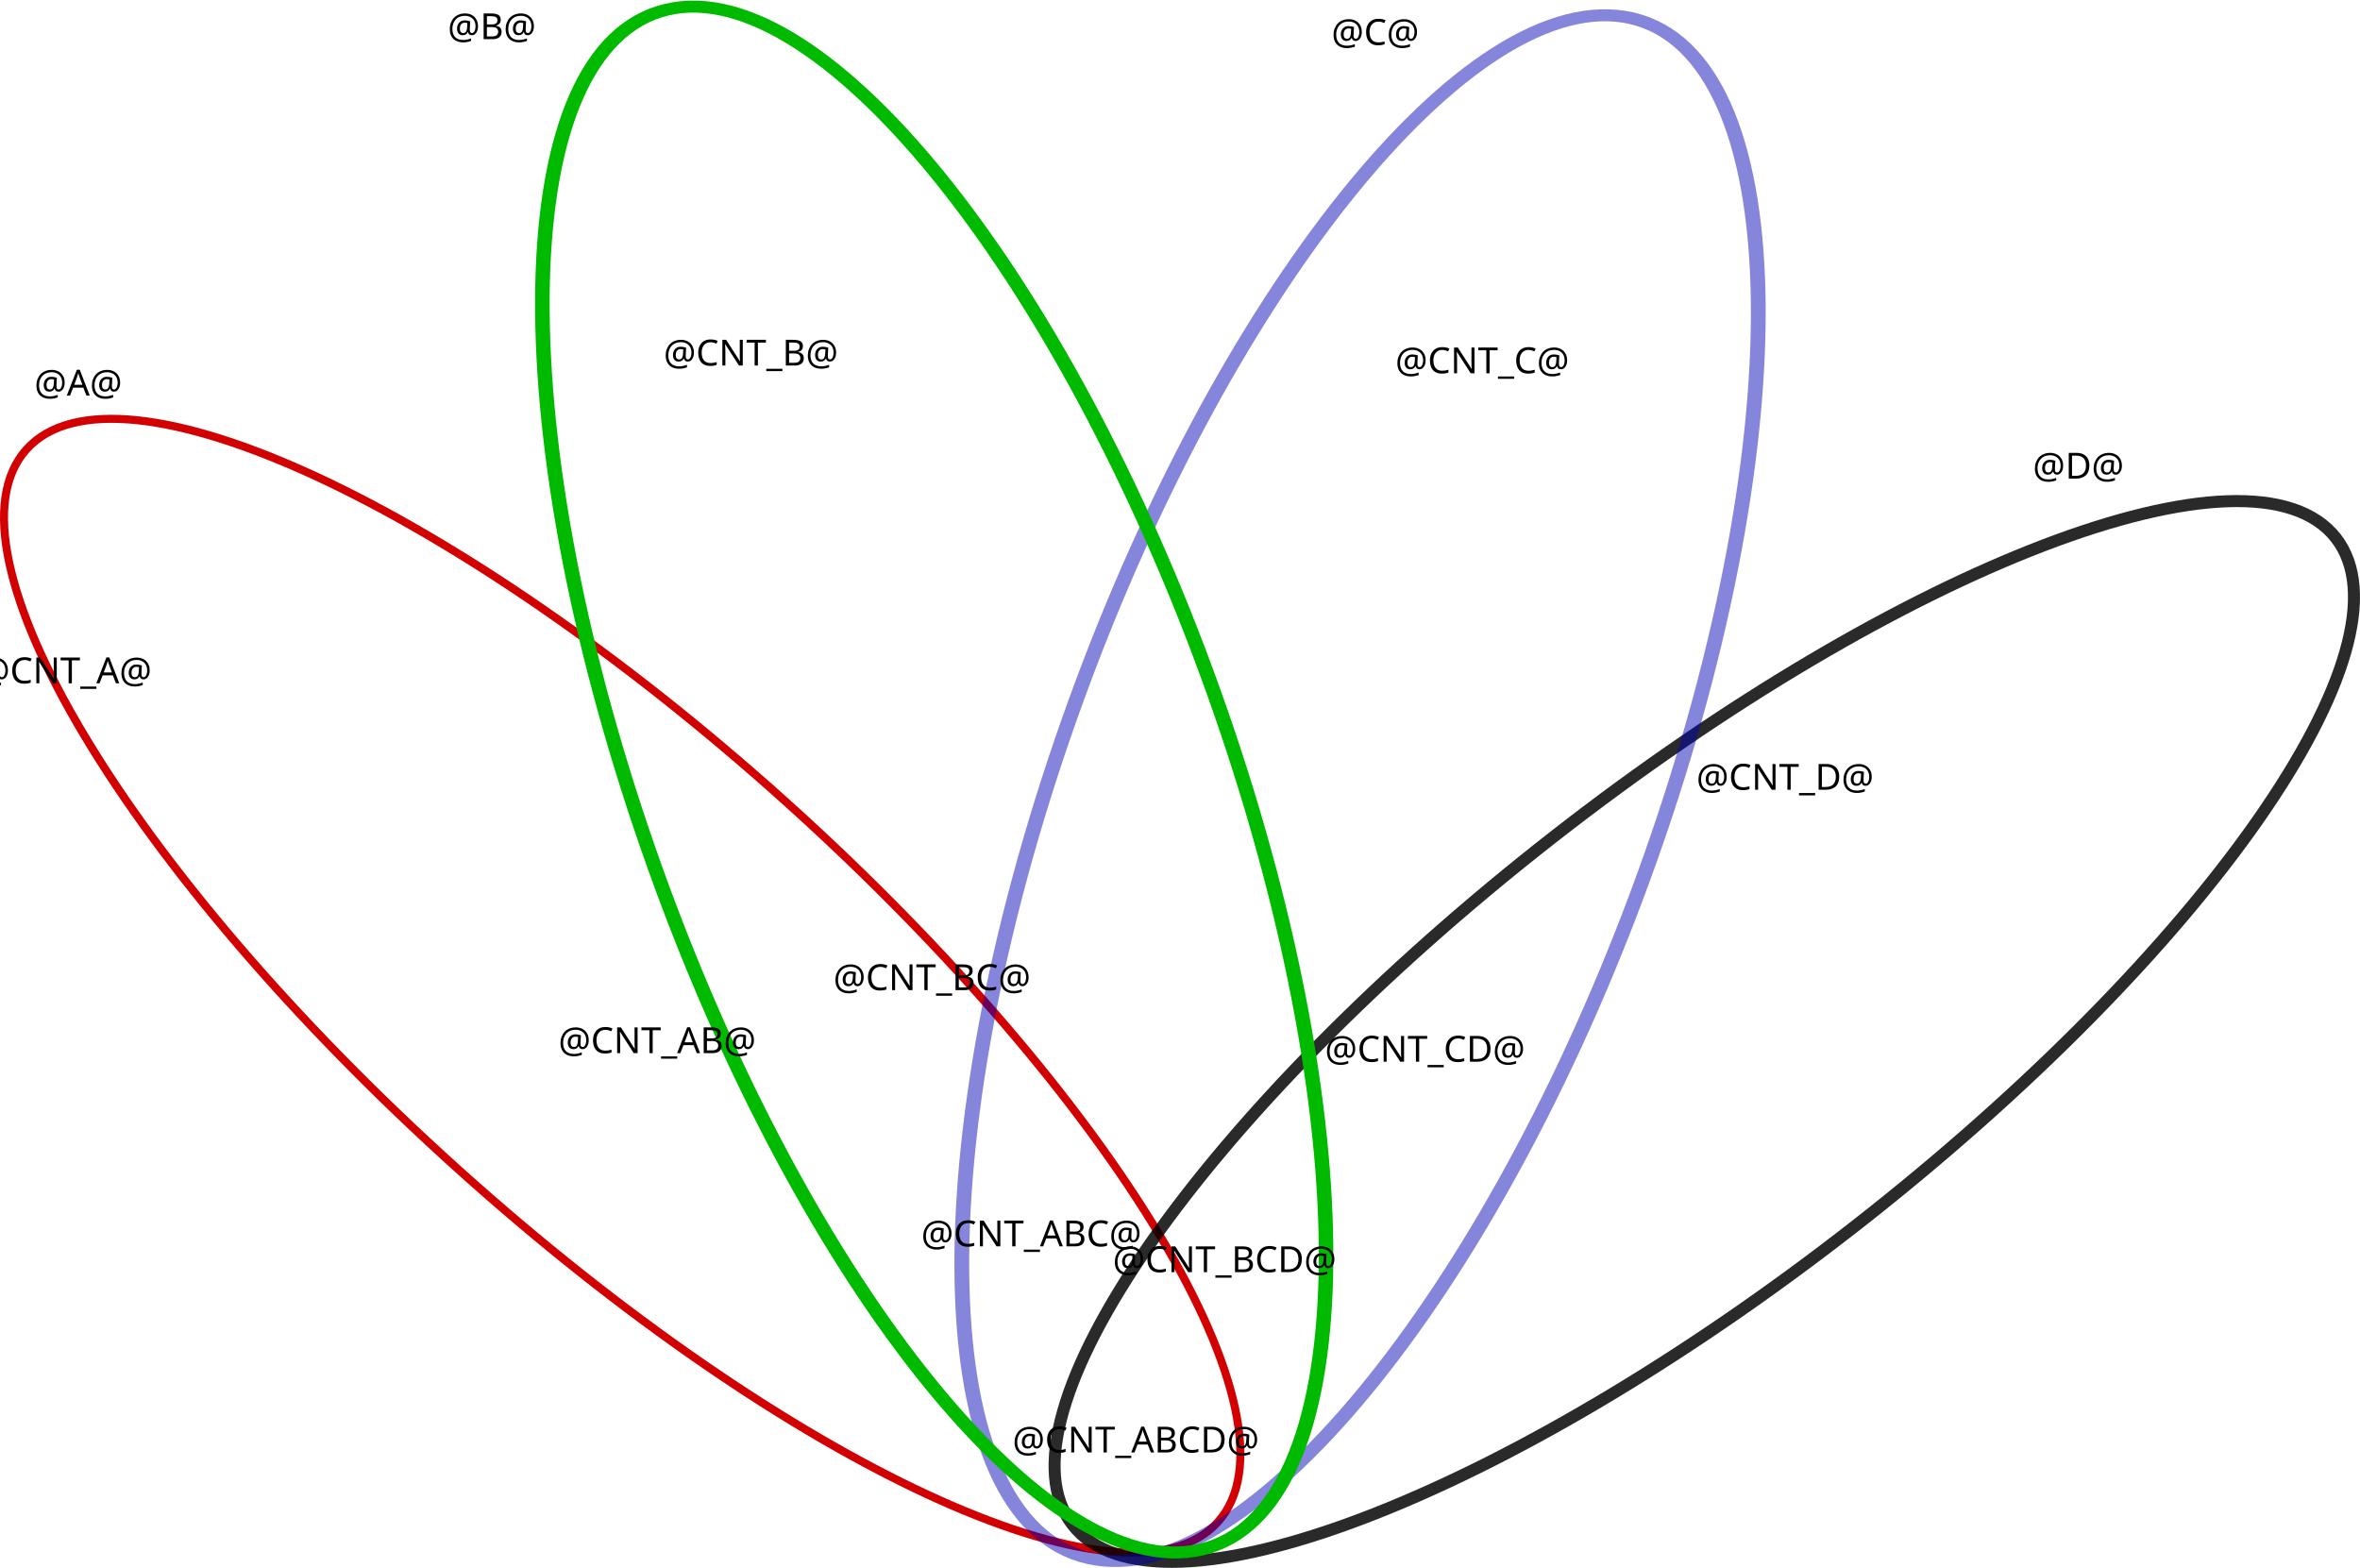
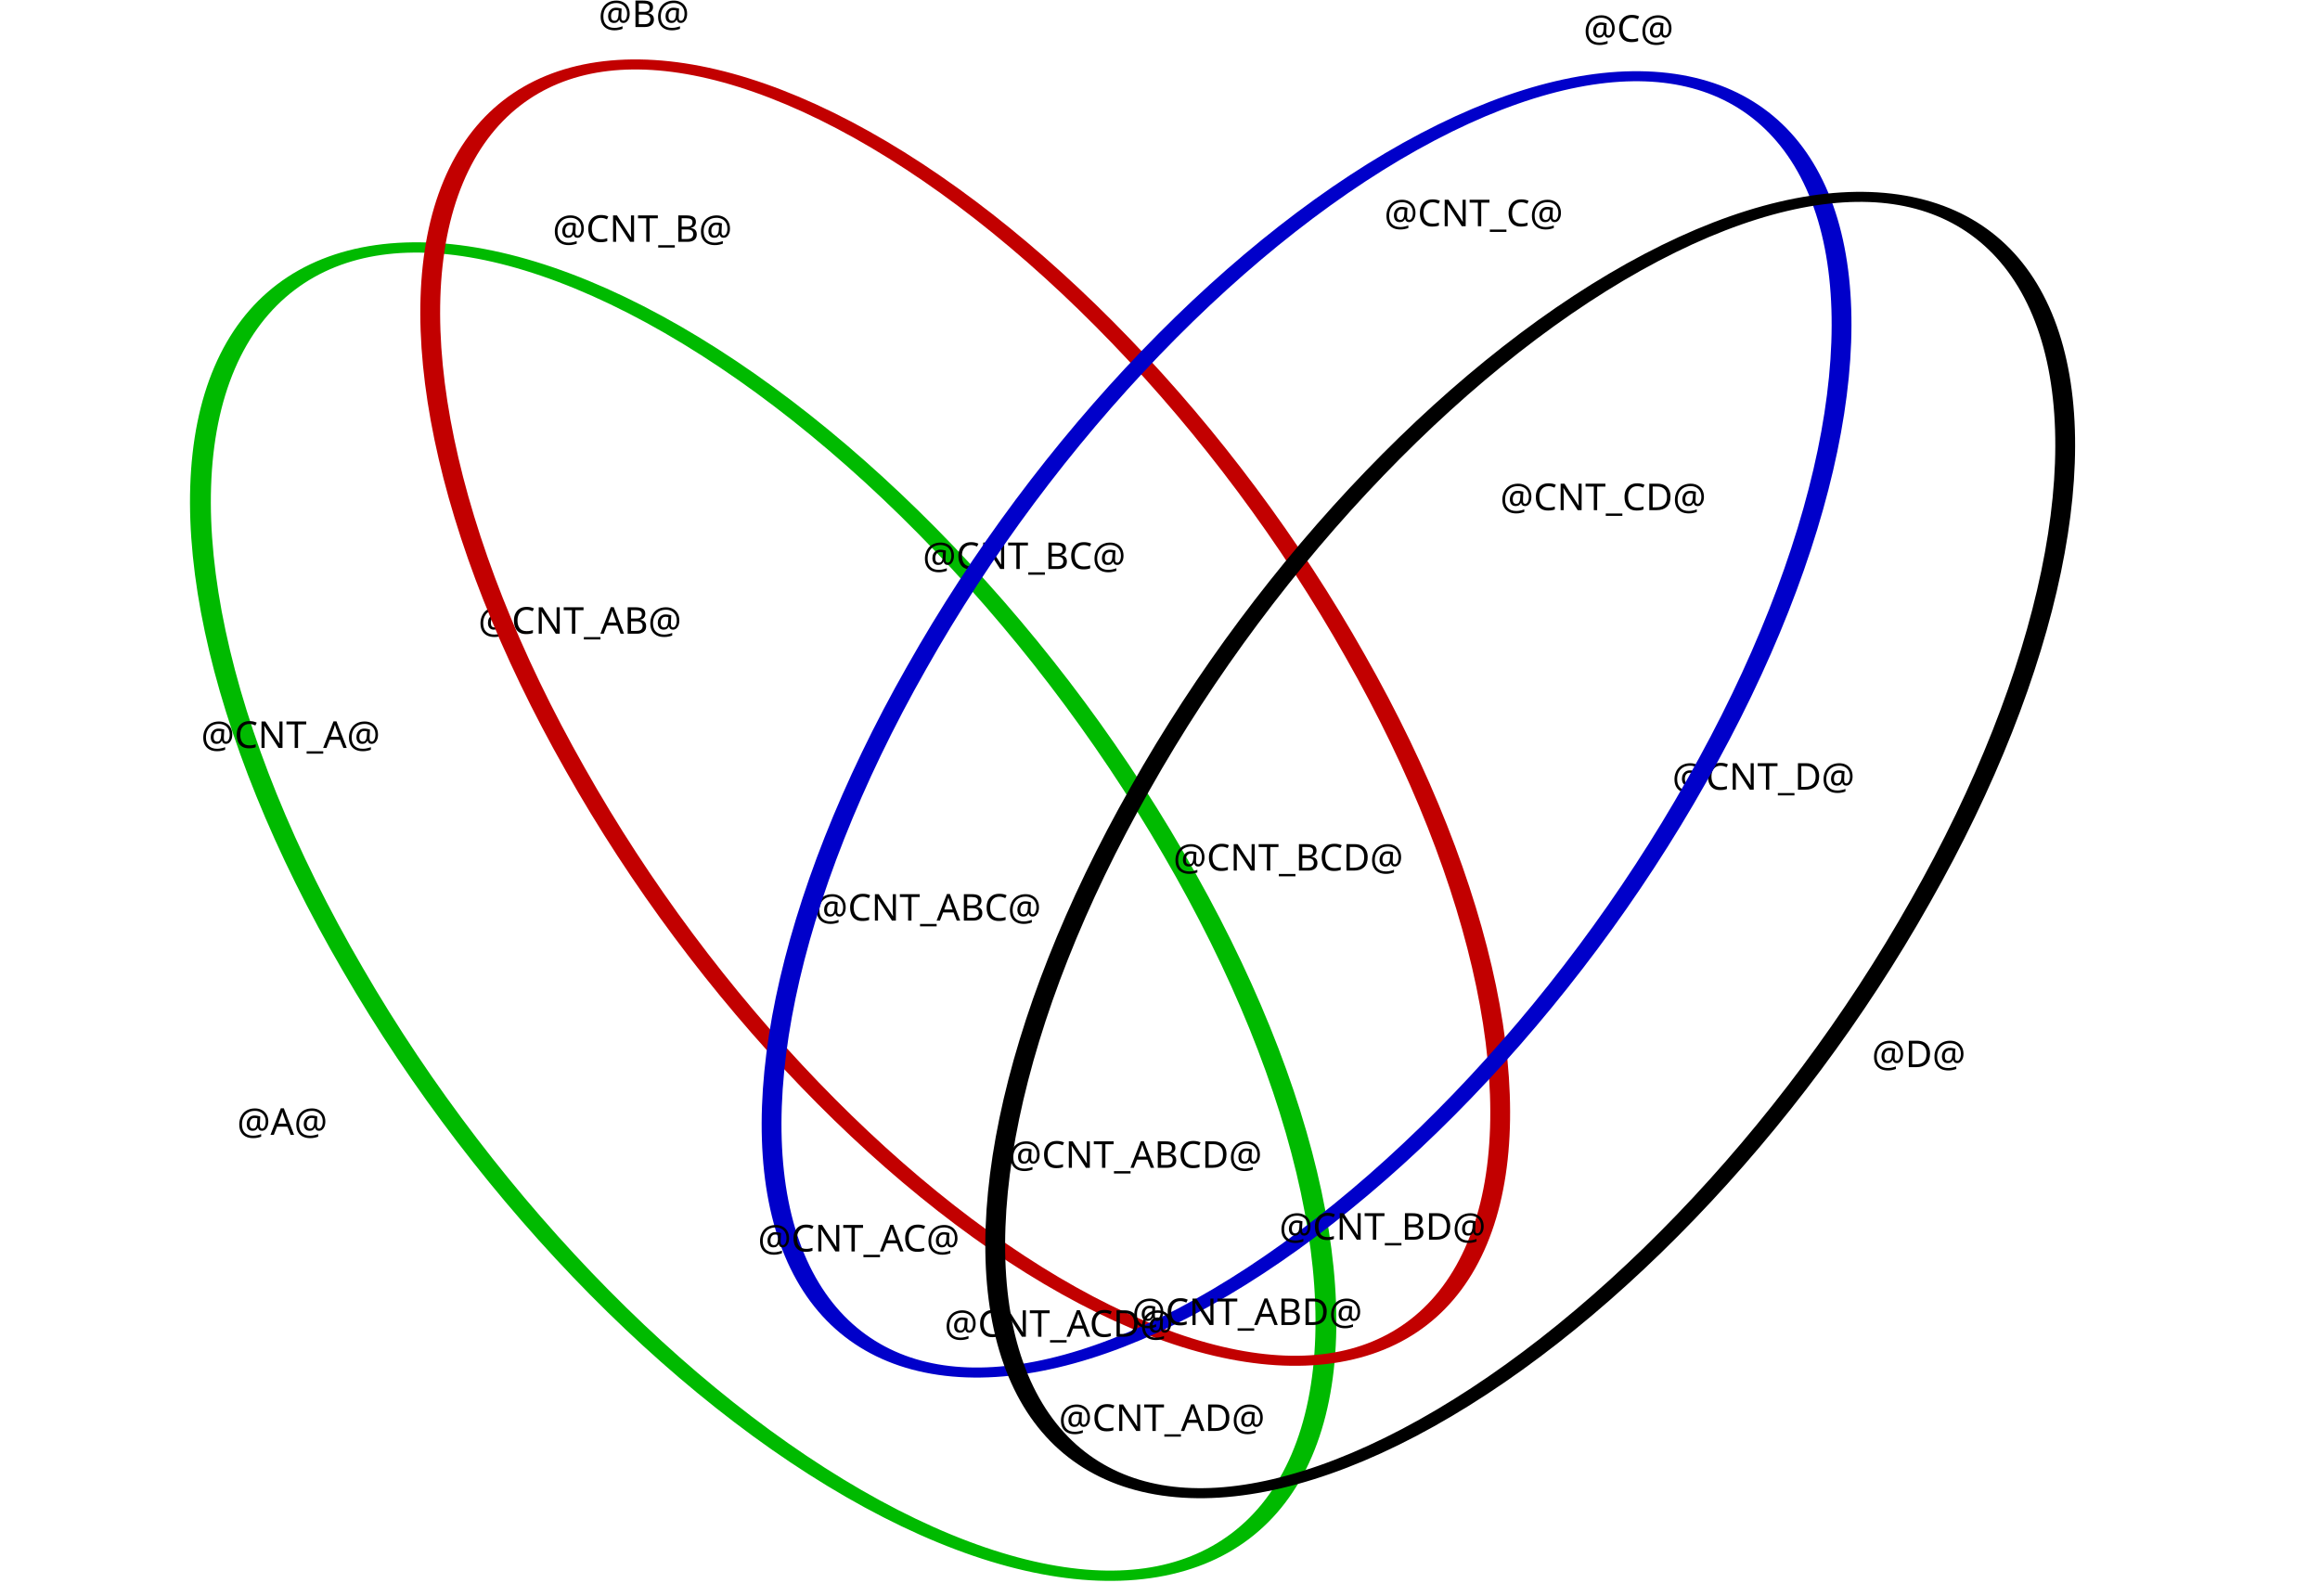
- <svg xmlns="http://www.w3.org/2000/svg" width="588.86" height="391.206" id="svg2" version="1.1">
+ <svg xmlns="http://www.w3.org/2000/svg" version="1.1" width="563.133" height="387.23" id="svg2">
  <defs id="defs4" />
-   <g id="layer1" transform="translate(-97.61019,-392.1396)">
-     <path style="fill:none;stroke:#d20000;stroke-width:2;stroke-miterlimit:4;stroke-opacity:1;stroke-dasharray:none" id="path2985" d="m 468.571,592.362 c 0,110.457 -27.503,200 -61.429,200 -33.926,0 -61.429,-89.543 -61.429,-200 0,-110.457 27.503,-200 61.429,-200 33.926,0 61.429,89.543 61.429,200 z" transform="matrix(0.6691306,-0.7431448,0.7431448,0.6691306,-459.7855,544.2749)" />
-     <path style="opacity:0.833;fill:none;stroke:#000000;stroke-width:3;stroke-miterlimit:4;stroke-opacity:1;stroke-dasharray:none" id="path2985-6" d="m 468.571,592.362 c 0,110.457 -27.503,200 -61.429,200 -33.926,0 -61.429,-89.543 -61.429,-200 0,-110.457 27.503,-200 61.429,-200 33.926,0 61.429,89.543 61.429,200 z" transform="matrix(-0.6156615,-0.7880108,-0.7880108,0.6156615,1240.307,605.6434)" />
-     <path style="opacity:0.477;fill:none;stroke:#0000b6;stroke-width:3;stroke-miterlimit:4;stroke-opacity:1;stroke-dasharray:none" id="path2985-6-8" d="m 468.571,592.362 c 0,110.457 -27.503,200 -61.429,200 -33.926,0 -61.429,-89.543 -61.429,-200 0,-110.457 27.503,-200 61.429,-200 33.926,0 61.429,89.543 61.429,200 z" transform="matrix(-1.182435,-0.2754047,-0.3390579,0.9604502,1119.229,131.9854)" />
-     <path style="fill:none;stroke:#00ba00;stroke-width:3;stroke-miterlimit:4;stroke-opacity:1;stroke-dasharray:none" id="path2985-6-8-3" d="m 468.571,592.362 c 0,110.457 -27.503,200 -61.429,200 -33.926,0 -61.429,-89.543 -61.429,-200 0,-110.457 27.503,-200 61.429,-200 33.926,0 61.429,89.543 61.429,200 z" transform="matrix(1.16347,-0.2754237,0.3336197,0.9605166,-340.6079,129.811)" />
-     <text xml:space="preserve" style="font-size:71.854px;font-style:normal;font-weight:normal;line-height:125%;letter-spacing:0px;word-spacing:0px;fill:#000000;fill-opacity:1;stroke:none;font-family:Sans" x="211.712" y="-351.699" id="text5253" transform="scale(0.5566868,-1.796342)">
-       <tspan id="tspan5255" x="211.712" y="-351.699" style="font-size:16.167px;font-style:normal;font-variant:normal;font-weight:normal;font-stretch:normal;text-align:start;line-height:125%;writing-mode:lr-tb;text-anchor:start;font-family:Sans;-inkscape-font-specification:Sans" />
+   <g transform="translate(-52.61019,-418.9261)" id="layer1">
+     <path d="m 468.571,592.362 a 61.429,200 0 1 1 -122.857,0 61.429,200 0 1 1 122.857,0 z" transform="matrix(1.620932,-0.2293386,0.4647946,0.7997985,-697.4204,259.8224)" id="path2985-6-8-3" style="fill:none;stroke:#00ba00;stroke-width:3;stroke-miterlimit:4;stroke-opacity:1;stroke-dasharray:none" />
+     <text x="211.712" y="-351.699" transform="scale(0.5566868,-1.796342)" id="text5253" xml:space="preserve" style="font-size:71.854px;font-style:normal;font-weight:normal;line-height:125%;letter-spacing:0px;word-spacing:0px;fill:#000000;fill-opacity:1;stroke:none;font-family:Sans">
+       <tspan x="211.712" y="-351.699" id="tspan5255" style="font-size:16.167px;font-style:normal;font-variant:normal;font-weight:normal;font-stretch:normal;text-align:start;line-height:125%;writing-mode:lr-tb;text-anchor:start;font-family:Sans;-inkscape-font-specification:Sans" />
    </text>
-     <text xml:space="preserve" style="font-size:40px;font-style:normal;font-weight:normal;line-height:125%;letter-spacing:0px;word-spacing:0px;fill:#000000;fill-opacity:1;stroke:none;font-family:Sans" x="106.182" y="490.846" id="text5276">
-       <tspan id="tspan5278" x="106.182" y="490.846" style="font-size:9px">@A@</tspan>
+     <text x="79.753" y="694.417" id="text5276" xml:space="preserve" style="font-size:40px;font-style:normal;font-weight:normal;line-height:125%;letter-spacing:0px;word-spacing:0px;fill:#000000;fill-opacity:1;stroke:none;font-family:Sans">
+       <tspan x="79.753" y="694.417" id="tspan5278" style="font-size:9px">             @A@</tspan>
    </text>
-     <text xml:space="preserve" style="font-size:9px;font-style:normal;font-variant:normal;font-weight:normal;font-stretch:normal;text-align:end;line-height:125%;letter-spacing:0px;word-spacing:0px;writing-mode:lr-tb;text-anchor:end;fill:#000000;fill-opacity:1;stroke:none;font-family:Sans;-inkscape-font-specification:Sans" x="243.052" y="401.916" id="text5276-8">
-       <tspan id="tspan5278-5" x="243.052" y="401.916" style="font-size:9px;font-style:normal;font-variant:normal;font-weight:normal;font-stretch:normal;text-align:end;line-height:125%;writing-mode:lr-tb;text-anchor:end;font-family:Sans;-inkscape-font-specification:Sans">@B@</tspan>
+     <text x="231.623" y="425.487" id="text5276-8" xml:space="preserve" style="font-size:9px;font-style:normal;font-variant:normal;font-weight:normal;font-stretch:normal;text-align:end;line-height:125%;letter-spacing:0px;word-spacing:0px;writing-mode:lr-tb;text-anchor:end;fill:#000000;fill-opacity:1;stroke:none;font-family:Sans;-inkscape-font-specification:Sans">
+       <tspan x="231.623" y="425.487" id="tspan5278-5" style="font-size:9px;font-style:normal;font-variant:normal;font-weight:normal;font-stretch:normal;text-align:end;line-height:125%;writing-mode:lr-tb;text-anchor:end;font-family:Sans;-inkscape-font-specification:Sans">@B@</tspan>
    </text>
-     <text xml:space="preserve" style="font-size:9px;font-style:normal;font-variant:normal;font-weight:normal;font-stretch:normal;text-align:end;line-height:125%;letter-spacing:0px;word-spacing:0px;writing-mode:lr-tb;text-anchor:end;fill:#000000;fill-opacity:1;stroke:none;font-family:Sans;-inkscape-font-specification:Sans" x="463.409" y="403.344" id="text5276-9">
-       <tspan id="tspan5278-1" x="463.409" y="403.344" style="font-size:9px;font-style:normal;font-variant:normal;font-weight:normal;font-stretch:normal;text-align:end;line-height:125%;writing-mode:lr-tb;text-anchor:end;font-family:Sans;-inkscape-font-specification:Sans">@C@</tspan>
+     <text x="470.552" y="429.059" id="text5276-9" xml:space="preserve" style="font-size:9px;font-style:normal;font-variant:normal;font-weight:normal;font-stretch:normal;text-align:end;line-height:125%;letter-spacing:0px;word-spacing:0px;writing-mode:lr-tb;text-anchor:end;fill:#000000;fill-opacity:1;stroke:none;font-family:Sans;-inkscape-font-specification:Sans">
+       <tspan x="470.552" y="429.059" id="tspan5278-1" style="font-size:9px;font-style:normal;font-variant:normal;font-weight:normal;font-stretch:normal;text-align:end;line-height:125%;writing-mode:lr-tb;text-anchor:end;font-family:Sans;-inkscape-font-specification:Sans">@C@</tspan>
    </text>
-     <text xml:space="preserve" style="font-size:40px;font-style:normal;font-weight:normal;line-height:125%;letter-spacing:0px;word-spacing:0px;fill:#000000;fill-opacity:1;stroke:none;font-family:Sans" x="604.837" y="511.558" id="text5276-7">
-       <tspan id="tspan5278-10" x="604.837" y="511.558" style="font-size:9px">@D@</tspan>
+     <text x="506.98" y="677.987" id="text5276-7" xml:space="preserve" style="font-size:40px;font-style:normal;font-weight:normal;line-height:125%;letter-spacing:0px;word-spacing:0px;fill:#000000;fill-opacity:1;stroke:none;font-family:Sans">
+       <tspan x="506.98" y="677.987" id="tspan5278-10" style="font-size:9px">@D@</tspan>
    </text>
-     <text xml:space="preserve" style="font-size:40px;font-style:normal;font-weight:normal;line-height:125%;letter-spacing:0px;word-spacing:0px;fill:#000000;fill-opacity:1;stroke:none;font-family:Sans" x="162.732" y="562.632" id="text5337">
-       <tspan id="tspan5339" x="139.753" y="562.632" style="font-size:9px;text-anchor:middle;text-align:center">@CNT_A@</tspan>
+     <text x="149.161" y="600.489" id="text5337" xml:space="preserve" style="font-size:40px;font-style:normal;font-weight:normal;line-height:125%;letter-spacing:0px;word-spacing:0px;fill:#000000;fill-opacity:1;stroke:none;font-family:Sans">
+       <tspan x="149.161" y="600.489" id="tspan5339" style="font-size:9px;text-align:center;text-anchor:middle">@CNT_A@</tspan>
    </text>
-     <text xml:space="preserve" style="font-size:9px;font-style:normal;font-variant:normal;font-weight:normal;font-stretch:normal;text-align:center;line-height:125%;letter-spacing:0px;word-spacing:0px;writing-mode:lr-tb;text-anchor:middle;fill:#000000;fill-opacity:1;stroke:none;font-family:Sans;-inkscape-font-specification:Sans" x="290.824" y="483.346" id="text5341">
-       <tspan id="tspan5343" x="290.824" y="483.346" style="font-size:9px;font-style:normal;font-variant:normal;font-weight:normal;font-stretch:normal;text-align:center;line-height:125%;writing-mode:lr-tb;text-anchor:middle;font-family:Sans;-inkscape-font-specification:Sans">@CNT_B@</tspan>
+     <text x="214.396" y="477.632" id="text5341" xml:space="preserve" style="font-size:9px;font-style:normal;font-variant:normal;font-weight:normal;font-stretch:normal;text-align:center;line-height:125%;letter-spacing:0px;word-spacing:0px;writing-mode:lr-tb;text-anchor:middle;fill:#000000;fill-opacity:1;stroke:none;font-family:Sans;-inkscape-font-specification:Sans">
+       <tspan x="214.396" y="477.632" id="tspan5343" style="font-size:9px;font-style:normal;font-variant:normal;font-weight:normal;font-stretch:normal;text-align:center;line-height:125%;writing-mode:lr-tb;text-anchor:middle;font-family:Sans;-inkscape-font-specification:Sans">@CNT_B@</tspan>
    </text>
-     <text xml:space="preserve" style="font-size:9px;font-style:normal;font-variant:normal;font-weight:normal;font-stretch:normal;text-align:center;line-height:125%;letter-spacing:0px;word-spacing:0px;writing-mode:lr-tb;text-anchor:middle;fill:#000000;fill-opacity:1;stroke:none;font-family:Sans;-inkscape-font-specification:Sans" x="473.315" y="485.267" id="text5341-3">
-       <tspan id="tspan5343-8" x="473.315" y="485.267" style="font-size:9px;font-style:normal;font-variant:normal;font-weight:normal;font-stretch:normal;text-align:center;line-height:125%;writing-mode:lr-tb;text-anchor:middle;font-family:Sans;-inkscape-font-specification:Sans">@CNT_C@</tspan>
+     <text x="416.172" y="473.839" id="text5341-3" xml:space="preserve" style="font-size:9px;font-style:normal;font-variant:normal;font-weight:normal;font-stretch:normal;text-align:center;line-height:125%;letter-spacing:0px;word-spacing:0px;writing-mode:lr-tb;text-anchor:middle;fill:#000000;fill-opacity:1;stroke:none;font-family:Sans;-inkscape-font-specification:Sans">
+       <tspan x="416.172" y="473.839" id="tspan5343-8" style="font-size:9px;font-style:normal;font-variant:normal;font-weight:normal;font-stretch:normal;text-align:center;line-height:125%;writing-mode:lr-tb;text-anchor:middle;font-family:Sans;-inkscape-font-specification:Sans">@CNT_C@</tspan>
    </text>
-     <text xml:space="preserve" style="font-size:40px;font-style:normal;font-weight:normal;line-height:125%;letter-spacing:0px;word-spacing:0px;fill:#000000;fill-opacity:1;stroke:none;font-family:Sans;text-anchor:middle;text-align:center" x="592.395" y="589.196" id="text5341-37">
-       <tspan id="tspan5343-6" x="569.029" y="589.196" style="font-size:9px;text-anchor:middle;text-align:center">@CNT_D@</tspan>
+     <text x="506.681" y="610.624" id="text5341-37" xml:space="preserve" style="font-size:40px;font-style:normal;font-weight:normal;text-align:center;line-height:125%;letter-spacing:0px;word-spacing:0px;text-anchor:middle;fill:#000000;fill-opacity:1;stroke:none;font-family:Sans">
+       <tspan x="506.681" y="610.624" id="tspan5343-6" style="font-size:9px;text-align:center;text-anchor:middle">@CNT_D@</tspan>
    </text>
-     <text xml:space="preserve" style="font-size:9px;font-style:normal;font-variant:normal;font-weight:normal;font-stretch:normal;text-align:center;line-height:125%;letter-spacing:0px;word-spacing:0px;writing-mode:lr-tb;text-anchor:middle;fill:#000000;fill-opacity:1;stroke:none;font-family:Sans;-inkscape-font-specification:Sans" x="459.029" y="657.053" id="text5341-7">
-       <tspan id="tspan5343-1" x="459.029" y="657.053" style="font-size:9px;font-style:normal;font-variant:normal;font-weight:normal;font-stretch:normal;text-align:center;line-height:125%;writing-mode:lr-tb;text-anchor:middle;font-family:Sans;-inkscape-font-specification:Sans">@CNT_CD@</tspan>
+     <text x="447.601" y="542.767" id="text5341-7" xml:space="preserve" style="font-size:9px;font-style:normal;font-variant:normal;font-weight:normal;font-stretch:normal;text-align:center;line-height:125%;letter-spacing:0px;word-spacing:0px;writing-mode:lr-tb;text-anchor:middle;fill:#000000;fill-opacity:1;stroke:none;font-family:Sans;-inkscape-font-specification:Sans">
+       <tspan x="447.601" y="542.767" id="tspan5343-1" style="font-size:9px;font-style:normal;font-variant:normal;font-weight:normal;font-stretch:normal;text-align:center;line-height:125%;writing-mode:lr-tb;text-anchor:middle;font-family:Sans;-inkscape-font-specification:Sans">@CNT_CD@</tspan>
    </text>
-     <text xml:space="preserve" style="font-size:40px;font-style:normal;font-weight:normal;line-height:125%;letter-spacing:0px;word-spacing:0px;fill:#000000;fill-opacity:1;stroke:none;font-family:Sans;text-anchor:middle;text-align:center" x="382.227" y="639.196" id="text5341-4">
-       <tspan id="tspan5343-7" x="356.172" y="639.196" style="font-size:9px;text-anchor:middle;text-align:center">@CNT_BC@</tspan>
+     <text x="327.227" y="557.053" id="text5341-4" xml:space="preserve" style="font-size:40px;font-style:normal;font-weight:normal;text-align:center;line-height:125%;letter-spacing:0px;word-spacing:0px;text-anchor:middle;fill:#000000;fill-opacity:1;stroke:none;font-family:Sans">
+       <tspan x="327.227" y="557.053" id="tspan5343-7" style="font-size:9px;text-align:center;text-anchor:middle">@CNT_BC@</tspan>
    </text>
-     <text xml:space="preserve" style="font-size:40px;font-style:normal;font-weight:normal;line-height:125%;letter-spacing:0px;word-spacing:0px;fill:#000000;fill-opacity:1;stroke:none;font-family:Sans;text-anchor:middle;text-align:center" x="313.665" y="654.91" id="text5341-1">
-       <tspan id="tspan5343-4" x="287.601" y="654.91" style="font-size:9px;text-anchor:middle;text-align:center">@CNT_AB@</tspan>
+     <text x="219.379" y="572.767" id="text5341-1" xml:space="preserve" style="font-size:40px;font-style:normal;font-weight:normal;text-align:center;line-height:125%;letter-spacing:0px;word-spacing:0px;text-anchor:middle;fill:#000000;fill-opacity:1;stroke:none;font-family:Sans">
+       <tspan x="219.379" y="572.767" id="tspan5343-4" style="font-size:9px;text-align:center;text-anchor:middle">@CNT_AB@</tspan>
    </text>
-     <text xml:space="preserve" style="font-size:9px;font-style:normal;font-variant:normal;font-weight:normal;font-stretch:normal;text-align:center;line-height:125%;letter-spacing:0px;word-spacing:0px;writing-mode:lr-tb;text-anchor:middle;fill:#000000;fill-opacity:1;stroke:none;font-family:Sans;-inkscape-font-specification:Sans" x="360.815" y="703.124" id="text5341-8">
-       <tspan id="tspan5343-0" x="360.815" y="703.124" style="font-size:9px;font-style:normal;font-variant:normal;font-weight:normal;font-stretch:normal;text-align:center;line-height:125%;writing-mode:lr-tb;text-anchor:middle;font-family:Sans;-inkscape-font-specification:Sans">@CNT_ABC@</tspan>
+     <text x="283.672" y="642.41" id="text5341-8" xml:space="preserve" style="font-size:9px;font-style:normal;font-variant:normal;font-weight:normal;font-stretch:normal;text-align:center;line-height:125%;letter-spacing:0px;word-spacing:0px;writing-mode:lr-tb;text-anchor:middle;fill:#000000;fill-opacity:1;stroke:none;font-family:Sans;-inkscape-font-specification:Sans">
+       <tspan x="283.672" y="642.41" id="tspan5343-0" style="font-size:9px;font-style:normal;font-variant:normal;font-weight:normal;font-stretch:normal;text-align:center;line-height:125%;writing-mode:lr-tb;text-anchor:middle;font-family:Sans;-inkscape-font-specification:Sans">@CNT_ABC@</tspan>
    </text>
-     <text xml:space="preserve" style="font-size:9px;font-style:normal;font-variant:normal;font-weight:normal;font-stretch:normal;text-align:center;line-height:125%;letter-spacing:0px;word-spacing:0px;writing-mode:lr-tb;text-anchor:middle;fill:#000000;fill-opacity:1;stroke:none;font-family:Sans;-inkscape-font-specification:Sans" x="386.886" y="754.553" id="text5341-11">
-       <tspan id="tspan5343-45" x="386.886" y="754.553" style="font-size:9px;font-style:normal;font-variant:normal;font-weight:normal;font-stretch:normal;text-align:center;line-height:125%;writing-mode:lr-tb;text-anchor:middle;font-family:Sans;-inkscape-font-specification:Sans">@CNT_ABCD@</tspan>
+     <text x="334.029" y="702.41" id="text5341-11" xml:space="preserve" style="font-size:9px;font-style:normal;font-variant:normal;font-weight:normal;font-stretch:normal;text-align:center;line-height:125%;letter-spacing:0px;word-spacing:0px;writing-mode:lr-tb;text-anchor:middle;fill:#000000;fill-opacity:1;stroke:none;font-family:Sans;-inkscape-font-specification:Sans">
+       <tspan x="334.029" y="702.41" id="tspan5343-45" style="font-size:9px;font-style:normal;font-variant:normal;font-weight:normal;font-stretch:normal;text-align:center;line-height:125%;writing-mode:lr-tb;text-anchor:middle;font-family:Sans;-inkscape-font-specification:Sans">@CNT_ABCD@</tspan>
    </text>
-     <text xml:space="preserve" style="font-size:9px;font-style:normal;font-variant:normal;font-weight:normal;font-stretch:normal;text-align:center;line-height:125%;letter-spacing:0px;word-spacing:0px;writing-mode:lr-tb;text-anchor:middle;fill:#000000;fill-opacity:1;stroke:none;font-family:Sans;-inkscape-font-specification:Sans" x="409.029" y="709.553" id="text5341-72">
-       <tspan id="tspan5343-64" x="409.029" y="709.553" style="font-size:9px;font-style:normal;font-variant:normal;font-weight:normal;font-stretch:normal;text-align:center;line-height:125%;writing-mode:lr-tb;text-anchor:middle;font-family:Sans;-inkscape-font-specification:Sans">@CNT_BCD@</tspan>
+     <text x="371.172" y="630.267" id="text5341-72" xml:space="preserve" style="font-size:9px;font-style:normal;font-variant:normal;font-weight:normal;font-stretch:normal;text-align:center;line-height:125%;letter-spacing:0px;word-spacing:0px;writing-mode:lr-tb;text-anchor:middle;fill:#000000;fill-opacity:1;stroke:none;font-family:Sans;-inkscape-font-specification:Sans">
+       <tspan x="371.172" y="630.267" id="tspan5343-64" style="font-size:9px;font-style:normal;font-variant:normal;font-weight:normal;font-stretch:normal;text-align:center;line-height:125%;writing-mode:lr-tb;text-anchor:middle;font-family:Sans;-inkscape-font-specification:Sans">@CNT_BCD@</tspan>
+     </text>
+     <path d="m 468.571,592.362 a 61.429,200 0 1 1 -122.857,0 61.429,200 0 1 1 122.857,0 z" transform="matrix(1.540964,-0.2238214,0.4418642,0.780558,-602.2402,220.6716)" id="path2985-6-8-3-4" style="fill:none;stroke:#c20000;stroke-width:3;stroke-miterlimit:4;stroke-opacity:1;stroke-dasharray:none" />
+     <path d="m 468.571,592.362 a 61.429,200 0 1 1 -122.857,0 61.429,200 0 1 1 122.857,0 z" transform="matrix(-1.540964,-0.2238214,-0.4418642,0.780558,1258.889,223.5287)" id="path2985-6-8-3-4-2" style="fill:none;stroke:#0000ca;stroke-width:3;stroke-miterlimit:4;stroke-opacity:1;stroke-dasharray:none" />
+     <path d="m 468.571,592.362 a 61.429,200 0 1 1 -122.857,0 61.429,200 0 1 1 122.857,0 z" transform="matrix(-1.540964,-0.2238214,-0.4418642,0.780558,1313.175,252.8145)" id="path2985-6-8-3-4-27" style="fill:none;stroke:#000000;stroke-width:3;stroke-miterlimit:4;stroke-opacity:1;stroke-dasharray:none" />
+     <text x="266.913" y="722.72" id="text5341-11-8" xml:space="preserve" style="font-size:9px;font-style:normal;font-variant:normal;font-weight:normal;font-stretch:normal;text-align:center;line-height:125%;letter-spacing:0px;word-spacing:0px;writing-mode:lr-tb;text-anchor:middle;fill:#000000;fill-opacity:1;stroke:none;font-family:Sans;-inkscape-font-specification:Sans">
+       <tspan x="266.913" y="722.72" id="tspan5343-45-0" style="font-size:9px;font-style:normal;font-variant:normal;font-weight:normal;font-stretch:normal;text-align:center;line-height:125%;writing-mode:lr-tb;text-anchor:middle;font-family:Sans;-inkscape-font-specification:Sans">@CNT_AC@</tspan>
+     </text>
+     <text x="340.485" y="766.292" id="text5341-11-5" xml:space="preserve" style="font-size:9px;font-style:normal;font-variant:normal;font-weight:normal;font-stretch:normal;text-align:center;line-height:125%;letter-spacing:0px;word-spacing:0px;writing-mode:lr-tb;text-anchor:middle;fill:#000000;fill-opacity:1;stroke:none;font-family:Sans;-inkscape-font-specification:Sans">
+       <tspan x="340.485" y="766.292" id="tspan5343-45-00" style="font-size:9px;font-style:normal;font-variant:normal;font-weight:normal;font-stretch:normal;text-align:center;line-height:125%;writing-mode:lr-tb;text-anchor:middle;font-family:Sans;-inkscape-font-specification:Sans">@CNT_AD@</tspan>
+     </text>
+     <text x="315.485" y="743.435" id="text5341-11-8-7" xml:space="preserve" style="font-size:9px;font-style:normal;font-variant:normal;font-weight:normal;font-stretch:normal;text-align:center;line-height:125%;letter-spacing:0px;word-spacing:0px;writing-mode:lr-tb;text-anchor:middle;fill:#000000;fill-opacity:1;stroke:none;font-family:Sans;-inkscape-font-specification:Sans">
+       <tspan x="315.485" y="743.435" id="tspan5343-45-0-7" style="font-size:9px;font-style:normal;font-variant:normal;font-weight:normal;font-stretch:normal;text-align:center;line-height:125%;writing-mode:lr-tb;text-anchor:middle;font-family:Sans;-inkscape-font-specification:Sans">@CNT_ACD@</tspan>
+     </text>
+     <text x="361.199" y="740.578" id="text5341-11-8-8" xml:space="preserve" style="font-size:9px;font-style:normal;font-variant:normal;font-weight:normal;font-stretch:normal;text-align:center;line-height:125%;letter-spacing:0px;word-spacing:0px;writing-mode:lr-tb;text-anchor:middle;fill:#000000;fill-opacity:1;stroke:none;font-family:Sans;-inkscape-font-specification:Sans">
+       <tspan x="361.199" y="740.578" id="tspan5343-45-0-79" style="font-size:9px;font-style:normal;font-variant:normal;font-weight:normal;font-stretch:normal;text-align:center;line-height:125%;writing-mode:lr-tb;text-anchor:middle;font-family:Sans;-inkscape-font-specification:Sans">@CNT_ABD@</tspan>
+     </text>
+     <text x="394.056" y="719.863" id="text5341-11-8-9" xml:space="preserve" style="font-size:9px;font-style:normal;font-variant:normal;font-weight:normal;font-stretch:normal;text-align:center;line-height:125%;letter-spacing:0px;word-spacing:0px;writing-mode:lr-tb;text-anchor:middle;fill:#000000;fill-opacity:1;stroke:none;font-family:Sans;-inkscape-font-specification:Sans">
+       <tspan x="394.056" y="719.863" id="tspan5343-45-0-5" style="font-size:9px;font-style:normal;font-variant:normal;font-weight:normal;font-stretch:normal;text-align:center;line-height:125%;writing-mode:lr-tb;text-anchor:middle;font-family:Sans;-inkscape-font-specification:Sans">@CNT_BD@</tspan>
    </text>
  </g>
</svg>
